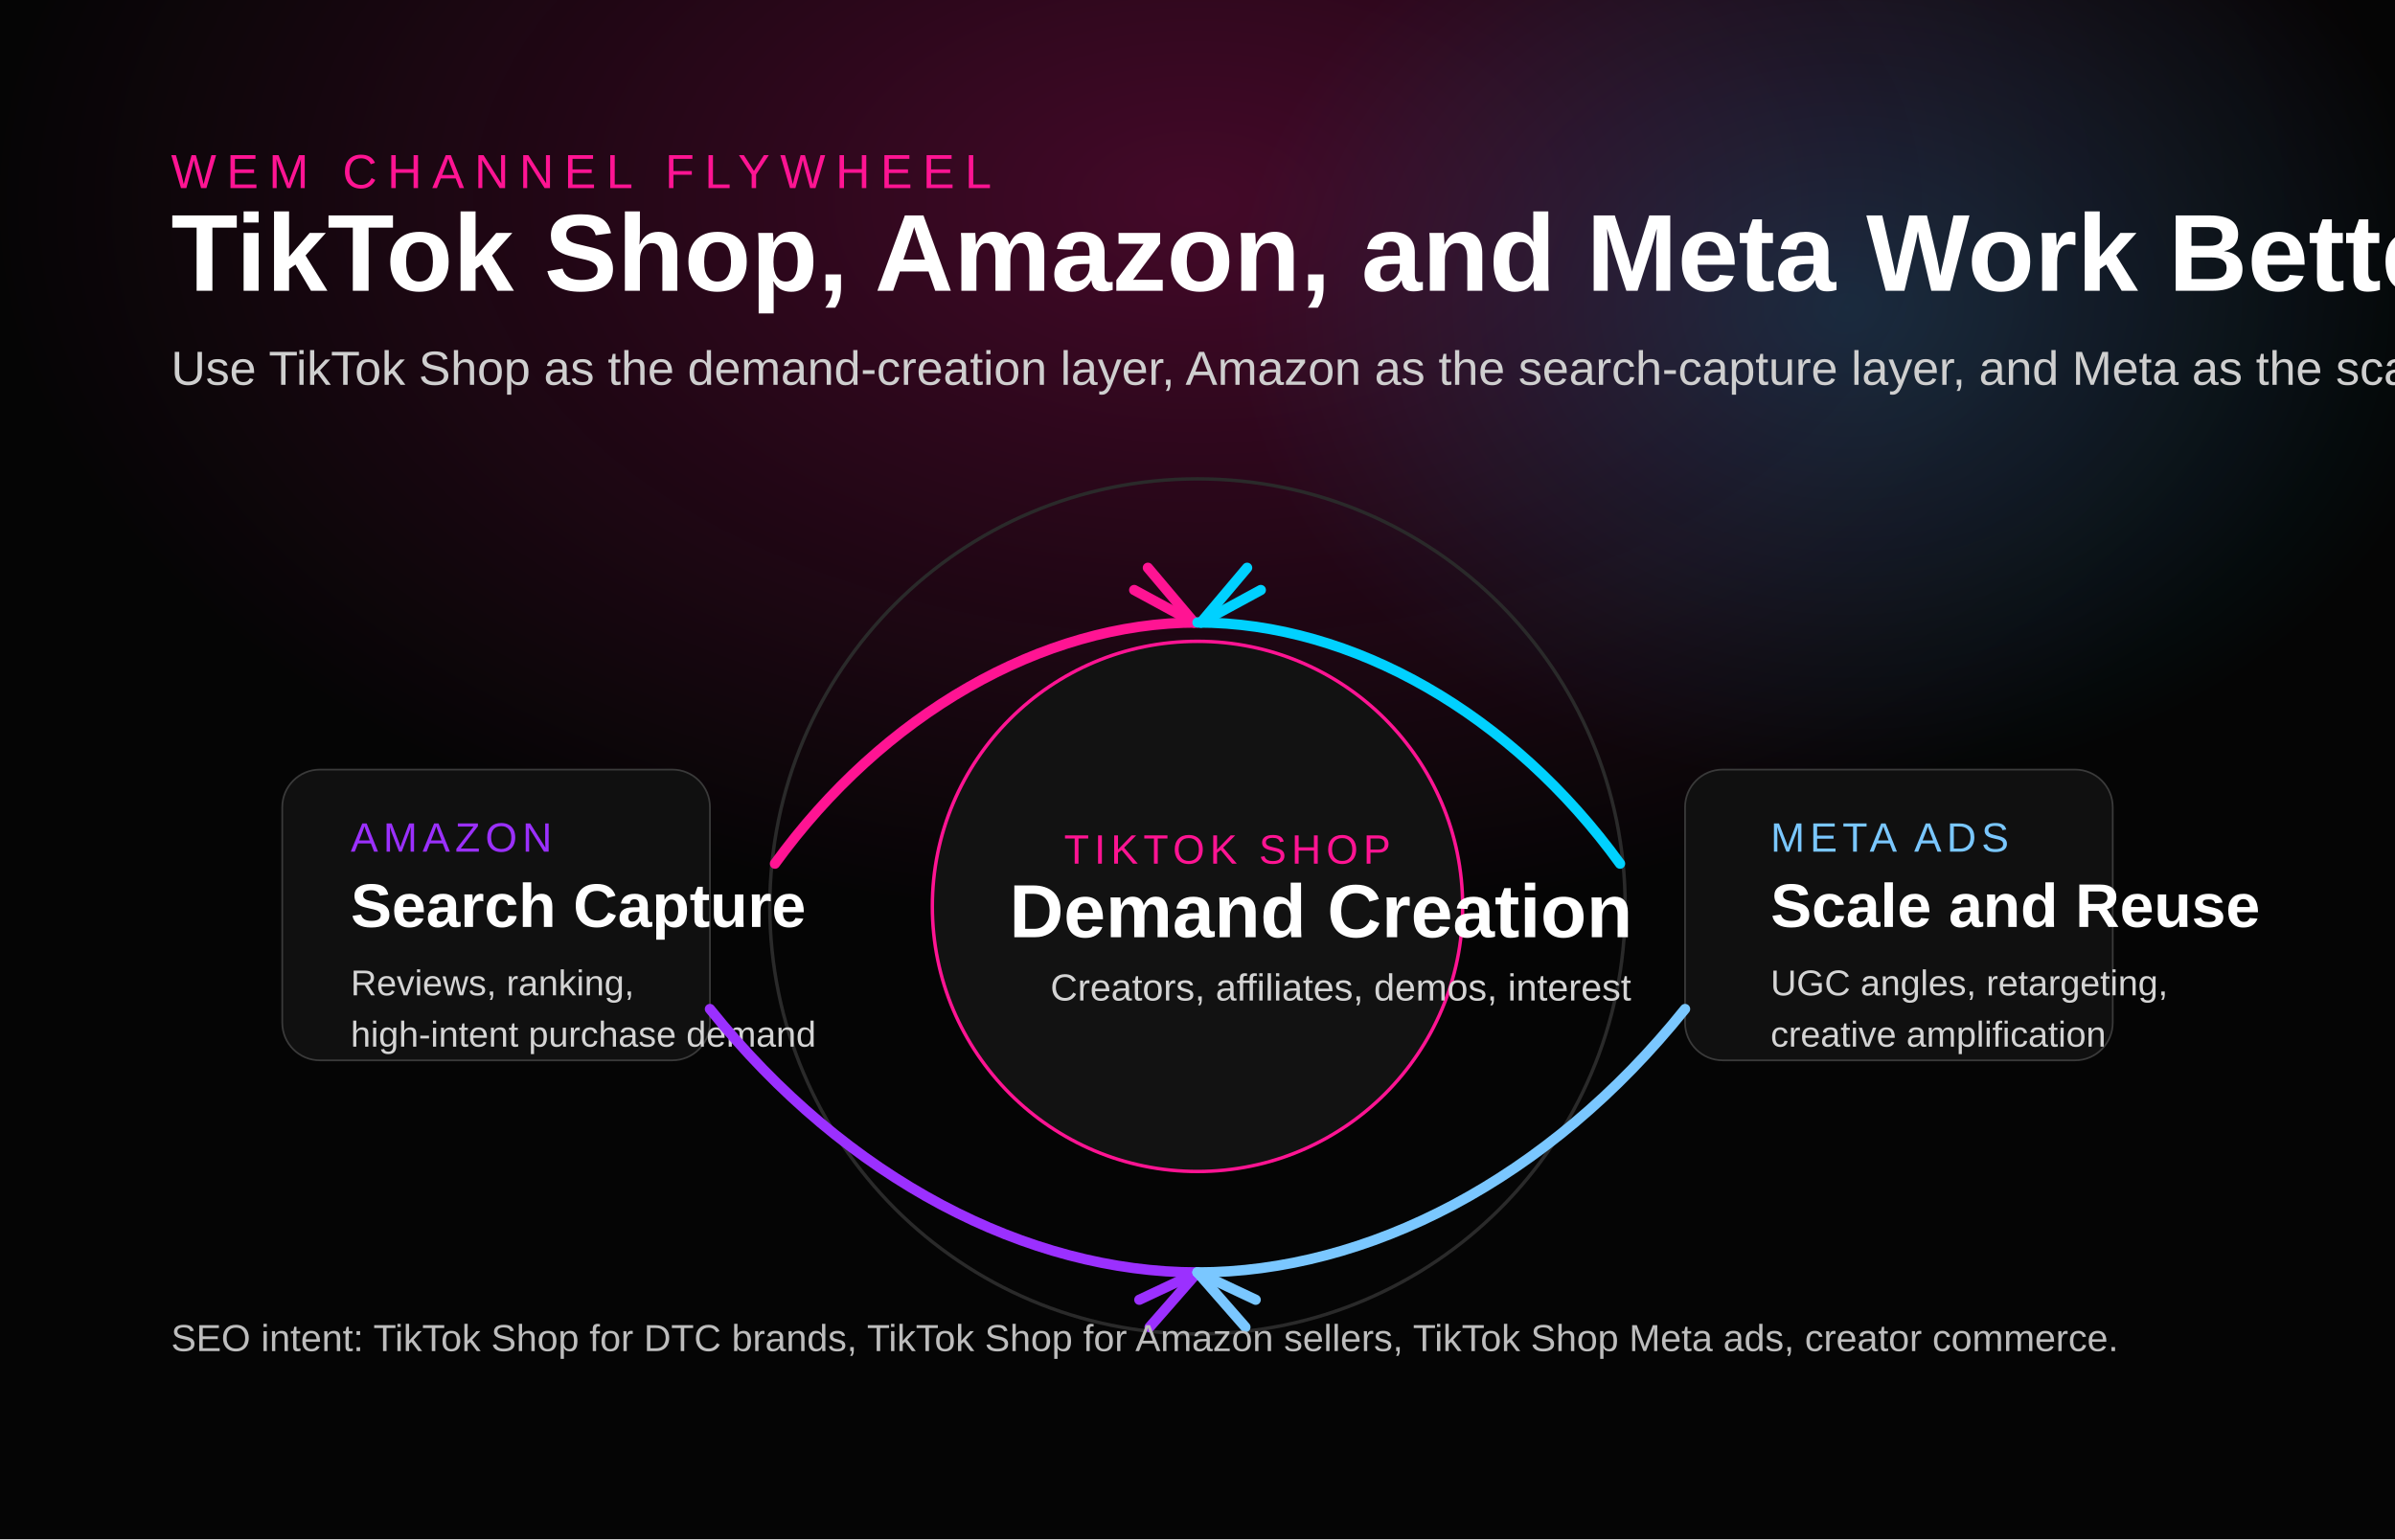
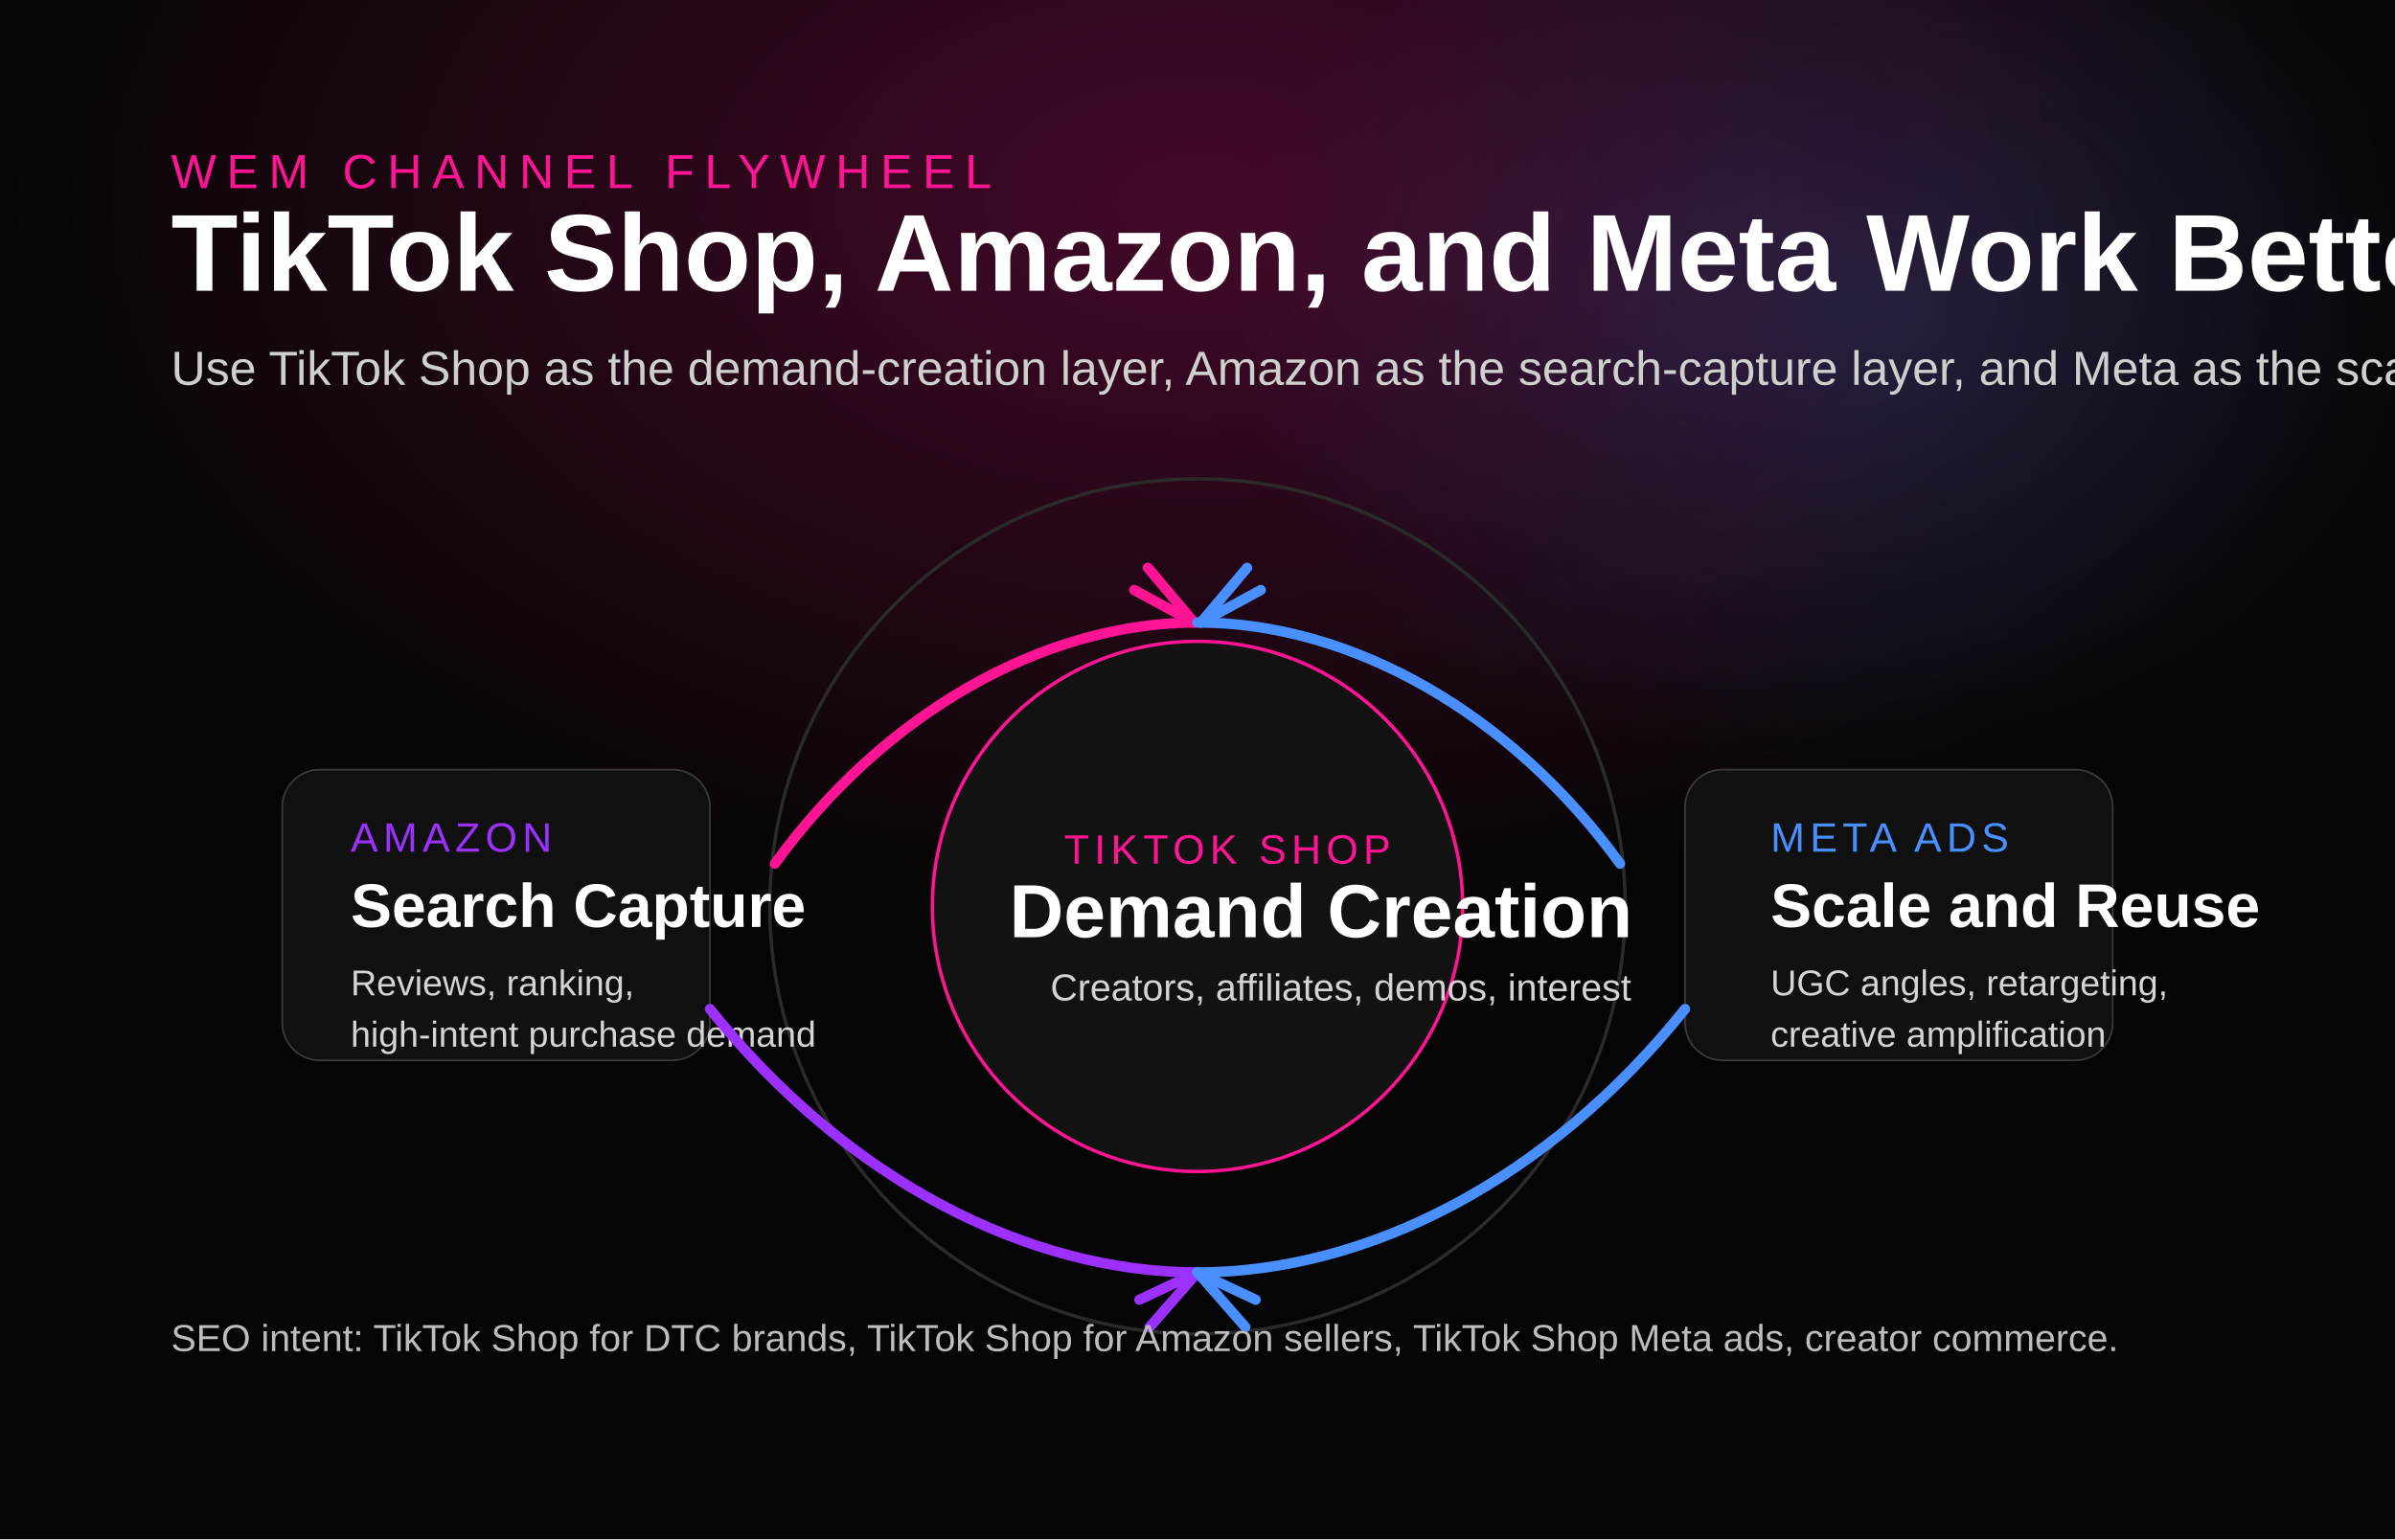
<svg xmlns="http://www.w3.org/2000/svg" width="1400" height="900" viewBox="0 0 1400 900" fill="none">
  <rect width="1400" height="900" fill="#050505" />
  <defs>
    <radialGradient id="g1" cx="0" cy="0" r="1" gradientUnits="userSpaceOnUse" gradientTransform="translate(700 120) rotate(90) scale(420 700)">
      <stop stop-color="#FF1493" stop-opacity="0.25" />
      <stop offset="1" stop-color="#FF1493" stop-opacity="0" />
    </radialGradient>
    <radialGradient id="g2" cx="0" cy="0" r="1" gradientUnits="userSpaceOnUse" gradientTransform="translate(1080 180) rotate(90) scale(280 360)">
-       <stop stop-color="#00D1FF" stop-opacity="0.18" />
-       <stop offset="1" stop-color="#00D1FF" stop-opacity="0" />
+       <stop stop-color="#4A8FFF" stop-opacity="0.18" />
+       <stop offset="1" stop-color="#4A8FFF" stop-opacity="0" />
    </radialGradient>
  </defs>
  <rect width="1400" height="900" fill="url(#g1)" />
  <rect width="1400" height="900" fill="url(#g2)" />
  <text x="100" y="110" fill="#FF1493" font-family="Arial, sans-serif" font-size="28" letter-spacing="6">WEM CHANNEL FLYWHEEL</text>
  <text x="100" y="170" fill="white" font-family="Arial, sans-serif" font-size="64" font-weight="700">TikTok Shop, Amazon, and Meta Work Better Together</text>
  <text x="100" y="225" fill="#CFCFCF" font-family="Arial, sans-serif" font-size="28">Use TikTok Shop as the demand-creation layer, Amazon as the search-capture layer, and Meta as the scaling layer.</text>
  <circle cx="700" cy="530" r="250" stroke="#2A2A2A" stroke-width="2" />
  <circle cx="700" cy="530" r="155" fill="#121212" stroke="#FF1493" stroke-width="2" />
  <text x="622" y="505" fill="#FF1493" font-family="Arial, sans-serif" font-size="24" letter-spacing="3">TIKTOK SHOP</text>
  <text x="590" y="548" fill="white" font-family="Arial, sans-serif" font-size="44" font-weight="700">Demand Creation</text>
  <text x="614" y="585" fill="#D4D4D4" font-family="Arial, sans-serif" font-size="22">Creators, affiliates, demos, interest</text>
  <rect x="165" y="450" width="250" height="170" rx="22" fill="#101010" stroke="#3A3A3A" />
  <text x="205" y="498" fill="#9B30FF" font-family="Arial, sans-serif" font-size="24" letter-spacing="3">AMAZON</text>
  <text x="205" y="542" fill="white" font-family="Arial, sans-serif" font-size="36" font-weight="700">Search Capture</text>
  <text x="205" y="582" fill="#D4D4D4" font-family="Arial, sans-serif" font-size="21">Reviews, ranking,</text>
  <text x="205" y="612" fill="#D4D4D4" font-family="Arial, sans-serif" font-size="21">high-intent purchase demand</text>
  <rect x="985" y="450" width="250" height="170" rx="22" fill="#101010" stroke="#3A3A3A" />
-   <text x="1035" y="498" fill="#7AC7FF" font-family="Arial, sans-serif" font-size="24" letter-spacing="3">META ADS</text>
+   <text x="1035" y="498" fill="#4A8FFF" font-family="Arial, sans-serif" font-size="24" letter-spacing="3">META ADS</text>
  <text x="1035" y="542" fill="white" font-family="Arial, sans-serif" font-size="36" font-weight="700">Scale and Reuse</text>
  <text x="1035" y="582" fill="#D4D4D4" font-family="Arial, sans-serif" font-size="21">UGC angles, retargeting,</text>
  <text x="1035" y="612" fill="#D4D4D4" font-family="Arial, sans-serif" font-size="21">creative amplification</text>
  <path d="M453 505C516 418 609 364 700 364" stroke="#FF1493" stroke-width="6" stroke-linecap="round" />
  <path d="M698 364L663 345" stroke="#FF1493" stroke-width="6" stroke-linecap="round" />
  <path d="M698 364L671 332" stroke="#FF1493" stroke-width="6" stroke-linecap="round" />
-   <path d="M947 505C884 418 791 364 700 364" stroke="#00D1FF" stroke-width="6" stroke-linecap="round" />
-   <path d="M702 364L737 345" stroke="#00D1FF" stroke-width="6" stroke-linecap="round" />
-   <path d="M702 364L729 332" stroke="#00D1FF" stroke-width="6" stroke-linecap="round" />
+   <path d="M947 505C884 418 791 364 700 364" stroke="#4A8FFF" stroke-width="6" stroke-linecap="round" />
+   <path d="M702 364L737 345" stroke="#4A8FFF" stroke-width="6" stroke-linecap="round" />
+   <path d="M702 364L729 332" stroke="#4A8FFF" stroke-width="6" stroke-linecap="round" />
  <path d="M415 590C495 690 601 744 700 744" stroke="#9B30FF" stroke-width="6" stroke-linecap="round" />
  <path d="M700 744L666 760" stroke="#9B30FF" stroke-width="6" stroke-linecap="round" />
  <path d="M700 744L672 776" stroke="#9B30FF" stroke-width="6" stroke-linecap="round" />
-   <path d="M985 590C905 690 799 744 700 744" stroke="#7AC7FF" stroke-width="6" stroke-linecap="round" />
-   <path d="M700 744L734 760" stroke="#7AC7FF" stroke-width="6" stroke-linecap="round" />
-   <path d="M700 744L728 776" stroke="#7AC7FF" stroke-width="6" stroke-linecap="round" />
+   <path d="M985 590C905 690 799 744 700 744" stroke="#4A8FFF" stroke-width="6" stroke-linecap="round" />
+   <path d="M700 744L734 760" stroke="#4A8FFF" stroke-width="6" stroke-linecap="round" />
+   <path d="M700 744L728 776" stroke="#4A8FFF" stroke-width="6" stroke-linecap="round" />
  <text x="100" y="790" fill="#BDBDBD" font-family="Arial, sans-serif" font-size="22">SEO intent: TikTok Shop for DTC brands, TikTok Shop for Amazon sellers, TikTok Shop Meta ads, creator commerce.</text>
</svg>
